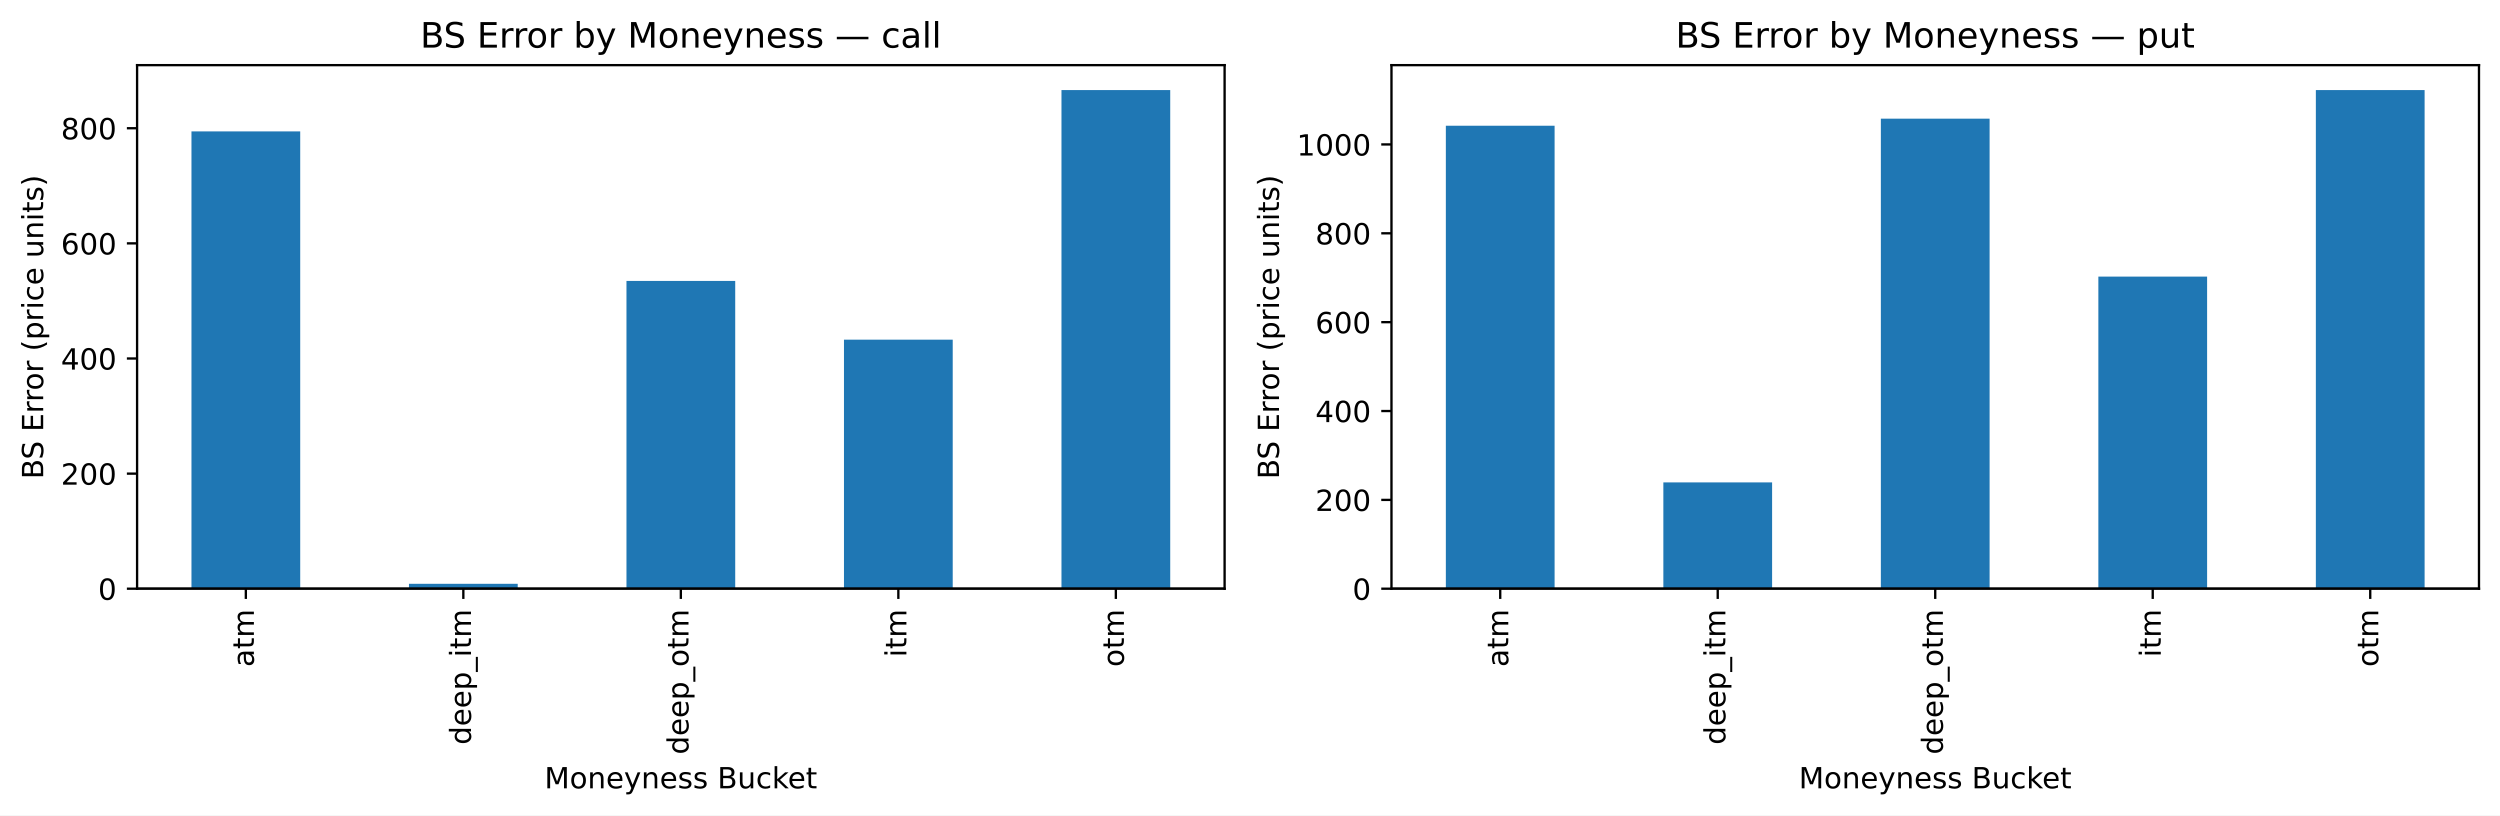
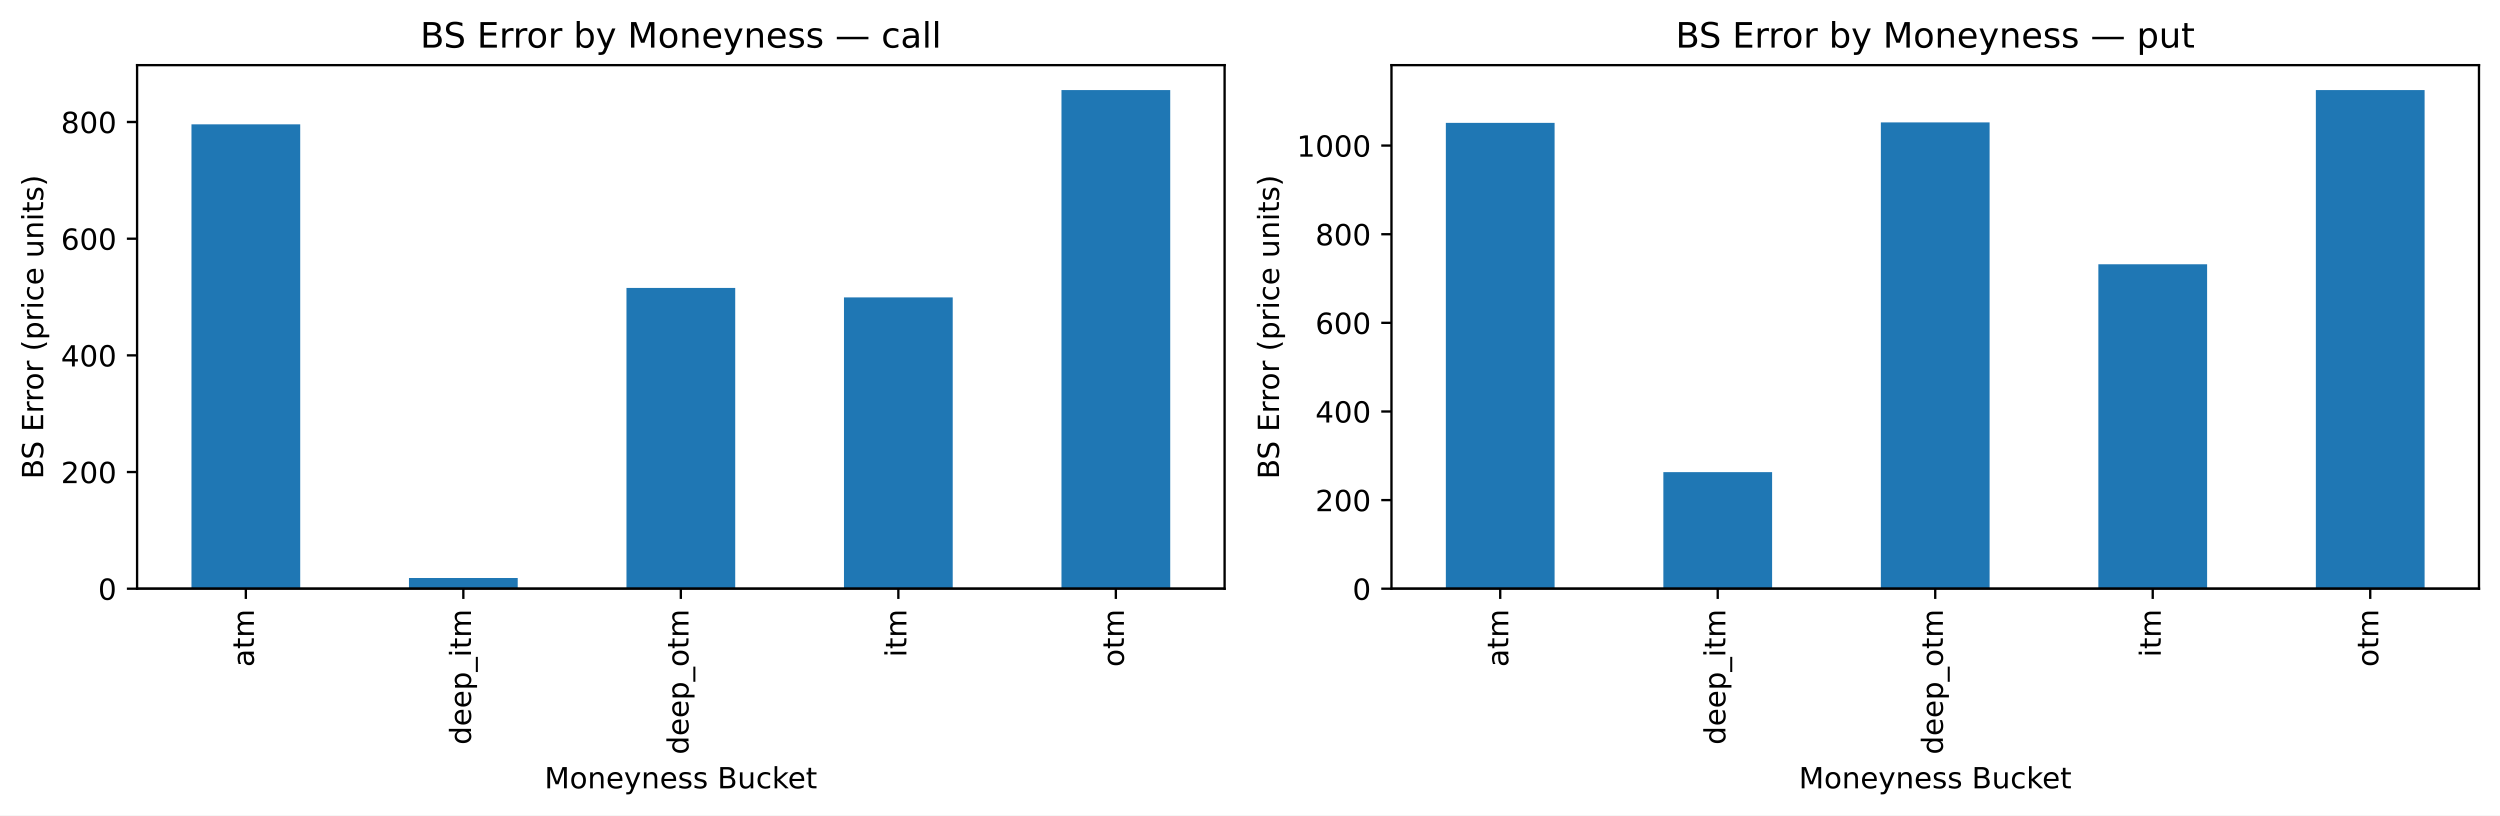
<svg xmlns="http://www.w3.org/2000/svg" xmlns:xlink="http://www.w3.org/1999/xlink" width="856.496pt" height="279.359pt" viewBox="0 0 856.496 279.359" version="1.1">
  <defs>
    <style type="text/css">*{stroke-linejoin: round; stroke-linecap: butt}</style>
  </defs>
  <g id="figure_1">
    <g id="patch_1">
      <path d="M 0 279.359  L 856.496 279.359  L 856.496 0  L 0 0  z " style="fill: #ffffff" />
    </g>
    <g id="axes_1">
      <g id="patch_2">
        <path d="M 46.966 201.698  L 419.546 201.698  L 419.546 22.318  L 46.966 22.318  z " style="fill: #ffffff" />
      </g>
      <g id="patch_3">
-         <path d="M 65.595 201.698  L 102.853 201.698  L 102.853 45.021  L 65.595 45.021  z " clip-path="url(#pfdc348c061)" style="fill: #1f77b4" />
+         <path d="M 65.595 201.698  L 102.853 201.698  L 102.853 42.595  L 65.595 42.595  z " clip-path="url(#p57c51e08da)" style="fill: #1f77b4" />
      </g>
      <g id="patch_4">
-         <path d="M 140.111 201.698  L 177.369 201.698  L 177.369 200.015  L 140.111 200.015  z " clip-path="url(#pfdc348c061)" style="fill: #1f77b4" />
+         <path d="M 140.111 201.698  L 177.369 201.698  L 177.369 198.012  L 140.111 198.012  z " clip-path="url(#p57c51e08da)" style="fill: #1f77b4" />
      </g>
      <g id="patch_5">
-         <path d="M 214.627 201.698  L 251.885 201.698  L 251.885 96.255  L 214.627 96.255  z " clip-path="url(#pfdc348c061)" style="fill: #1f77b4" />
+         <path d="M 214.627 201.698  L 251.885 201.698  L 251.885 98.636  L 214.627 98.636  z " clip-path="url(#p57c51e08da)" style="fill: #1f77b4" />
      </g>
      <g id="patch_6">
-         <path d="M 289.143 201.698  L 326.401 201.698  L 326.401 116.361  L 289.143 116.361  z " clip-path="url(#pfdc348c061)" style="fill: #1f77b4" />
+         <path d="M 289.143 201.698  L 326.401 201.698  L 326.401 101.882  L 289.143 101.882  z " clip-path="url(#p57c51e08da)" style="fill: #1f77b4" />
      </g>
      <g id="patch_7">
-         <path d="M 363.659 201.698  L 400.917 201.698  L 400.917 30.86  L 363.659 30.86  z " clip-path="url(#pfdc348c061)" style="fill: #1f77b4" />
+         <path d="M 363.659 201.698  L 400.917 201.698  L 400.917 30.86  L 363.659 30.86  z " clip-path="url(#p57c51e08da)" style="fill: #1f77b4" />
      </g>
      <g id="matplotlib.axis_1">
        <g id="xtick_1">
          <g id="line2d_1">
            <defs>
-               <path id="md32ecda0a5" d="M 0 0  L 0 3.5  " style="stroke: #000000; stroke-width: 0.8" />
+               <path id="mc6208212f7" d="M 0 0  L 0 3.5  " style="stroke: #000000; stroke-width: 0.8" />
            </defs>
            <g>
-               <use xlink:href="#md32ecda0a5" x="84.224" y="201.698" style="stroke: #000000; stroke-width: 0.8" />
+               <use xlink:href="#mc6208212f7" x="84.224" y="201.698" style="stroke: #000000; stroke-width: 0.8" />
            </g>
          </g>
          <g id="text_1">
            <g transform="translate(86.983 228.4872) rotate(-90) scale(0.1 -0.1)">
              <defs>
                <path id="DejaVuSans-61" d="M 2194 1759  Q 1497 1759 1228 1600  Q 959 1441 959 1056  Q 959 750 1161 570  Q 1363 391 1709 391  Q 2188 391 2477 730  Q 2766 1069 2766 1631  L 2766 1759  L 2194 1759  z M 3341 1997  L 3341 0  L 2766 0  L 2766 531  Q 2569 213 2275 61  Q 1981 -91 1556 -91  Q 1019 -91 701 211  Q 384 513 384 1019  Q 384 1609 779 1909  Q 1175 2209 1959 2209  L 2766 2209  L 2766 2266  Q 2766 2663 2505 2880  Q 2244 3097 1772 3097  Q 1472 3097 1187 3025  Q 903 2953 641 2809  L 641 3341  Q 956 3463 1253 3523  Q 1550 3584 1831 3584  Q 2591 3584 2966 3190  Q 3341 2797 3341 1997  z " transform="scale(0.015625)" />
                <path id="DejaVuSans-74" d="M 1172 4494  L 1172 3500  L 2356 3500  L 2356 3053  L 1172 3053  L 1172 1153  Q 1172 725 1289 603  Q 1406 481 1766 481  L 2356 481  L 2356 0  L 1766 0  Q 1100 0 847 248  Q 594 497 594 1153  L 594 3053  L 172 3053  L 172 3500  L 594 3500  L 594 4494  L 1172 4494  z " transform="scale(0.015625)" />
                <path id="DejaVuSans-6d" d="M 3328 2828  Q 3544 3216 3844 3400  Q 4144 3584 4550 3584  Q 5097 3584 5394 3201  Q 5691 2819 5691 2113  L 5691 0  L 5113 0  L 5113 2094  Q 5113 2597 4934 2840  Q 4756 3084 4391 3084  Q 3944 3084 3684 2787  Q 3425 2491 3425 1978  L 3425 0  L 2847 0  L 2847 2094  Q 2847 2600 2669 2842  Q 2491 3084 2119 3084  Q 1678 3084 1418 2786  Q 1159 2488 1159 1978  L 1159 0  L 581 0  L 581 3500  L 1159 3500  L 1159 2956  Q 1356 3278 1631 3431  Q 1906 3584 2284 3584  Q 2666 3584 2933 3390  Q 3200 3197 3328 2828  z " transform="scale(0.015625)" />
              </defs>
              <use xlink:href="#DejaVuSans-61" />
              <use xlink:href="#DejaVuSans-74" transform="translate(61.2793 0)" />
              <use xlink:href="#DejaVuSans-6d" transform="translate(100.4883 0)" />
            </g>
          </g>
        </g>
        <g id="xtick_2">
          <g id="line2d_2">
            <g>
-               <use xlink:href="#md32ecda0a5" x="158.74" y="201.698" style="stroke: #000000; stroke-width: 0.8" />
+               <use xlink:href="#mc6208212f7" x="158.74" y="201.698" style="stroke: #000000; stroke-width: 0.8" />
            </g>
          </g>
          <g id="text_2">
            <g transform="translate(161.3599 255.1403) rotate(-90) scale(0.1 -0.1)">
              <defs>
                <path id="DejaVuSans-64" d="M 2906 2969  L 2906 4863  L 3481 4863  L 3481 0  L 2906 0  L 2906 525  Q 2725 213 2448 61  Q 2172 -91 1784 -91  Q 1150 -91 751 415  Q 353 922 353 1747  Q 353 2572 751 3078  Q 1150 3584 1784 3584  Q 2172 3584 2448 3432  Q 2725 3281 2906 2969  z M 947 1747  Q 947 1113 1208 752  Q 1469 391 1925 391  Q 2381 391 2643 752  Q 2906 1113 2906 1747  Q 2906 2381 2643 2742  Q 2381 3103 1925 3103  Q 1469 3103 1208 2742  Q 947 2381 947 1747  z " transform="scale(0.015625)" />
                <path id="DejaVuSans-65" d="M 3597 1894  L 3597 1613  L 953 1613  Q 991 1019 1311 708  Q 1631 397 2203 397  Q 2534 397 2845 478  Q 3156 559 3463 722  L 3463 178  Q 3153 47 2828 -22  Q 2503 -91 2169 -91  Q 1331 -91 842 396  Q 353 884 353 1716  Q 353 2575 817 3079  Q 1281 3584 2069 3584  Q 2775 3584 3186 3129  Q 3597 2675 3597 1894  z M 3022 2063  Q 3016 2534 2758 2815  Q 2500 3097 2075 3097  Q 1594 3097 1305 2825  Q 1016 2553 972 2059  L 3022 2063  z " transform="scale(0.015625)" />
                <path id="DejaVuSans-70" d="M 1159 525  L 1159 -1331  L 581 -1331  L 581 3500  L 1159 3500  L 1159 2969  Q 1341 3281 1617 3432  Q 1894 3584 2278 3584  Q 2916 3584 3314 3078  Q 3713 2572 3713 1747  Q 3713 922 3314 415  Q 2916 -91 2278 -91  Q 1894 -91 1617 61  Q 1341 213 1159 525  z M 3116 1747  Q 3116 2381 2855 2742  Q 2594 3103 2138 3103  Q 1681 3103 1420 2742  Q 1159 2381 1159 1747  Q 1159 1113 1420 752  Q 1681 391 2138 391  Q 2594 391 2855 752  Q 3116 1113 3116 1747  z " transform="scale(0.015625)" />
                <path id="DejaVuSans-5f" d="M 3263 -1063  L 3263 -1509  L -63 -1509  L -63 -1063  L 3263 -1063  z " transform="scale(0.015625)" />
                <path id="DejaVuSans-69" d="M 603 3500  L 1178 3500  L 1178 0  L 603 0  L 603 3500  z M 603 4863  L 1178 4863  L 1178 4134  L 603 4134  L 603 4863  z " transform="scale(0.015625)" />
              </defs>
              <use xlink:href="#DejaVuSans-64" />
              <use xlink:href="#DejaVuSans-65" transform="translate(63.47656 0)" />
              <use xlink:href="#DejaVuSans-65" transform="translate(125 0)" />
              <use xlink:href="#DejaVuSans-70" transform="translate(186.5234 0)" />
              <use xlink:href="#DejaVuSans-5f" transform="translate(250 0)" />
              <use xlink:href="#DejaVuSans-69" transform="translate(300 0)" />
              <use xlink:href="#DejaVuSans-74" transform="translate(327.7832 0)" />
              <use xlink:href="#DejaVuSans-6d" transform="translate(366.9922 0)" />
            </g>
          </g>
        </g>
        <g id="xtick_3">
          <g id="line2d_3">
            <g>
-               <use xlink:href="#md32ecda0a5" x="233.256" y="201.698" style="stroke: #000000; stroke-width: 0.8" />
+               <use xlink:href="#mc6208212f7" x="233.256" y="201.698" style="stroke: #000000; stroke-width: 0.8" />
            </g>
          </g>
          <g id="text_3">
            <g transform="translate(235.8759 258.4809) rotate(-90) scale(0.1 -0.1)">
              <defs>
                <path id="DejaVuSans-6f" d="M 1959 3097  Q 1497 3097 1228 2736  Q 959 2375 959 1747  Q 959 1119 1226 758  Q 1494 397 1959 397  Q 2419 397 2687 759  Q 2956 1122 2956 1747  Q 2956 2369 2687 2733  Q 2419 3097 1959 3097  z M 1959 3584  Q 2709 3584 3137 3096  Q 3566 2609 3566 1747  Q 3566 888 3137 398  Q 2709 -91 1959 -91  Q 1206 -91 779 398  Q 353 888 353 1747  Q 353 2609 779 3096  Q 1206 3584 1959 3584  z " transform="scale(0.015625)" />
              </defs>
              <use xlink:href="#DejaVuSans-64" />
              <use xlink:href="#DejaVuSans-65" transform="translate(63.47656 0)" />
              <use xlink:href="#DejaVuSans-65" transform="translate(125 0)" />
              <use xlink:href="#DejaVuSans-70" transform="translate(186.5234 0)" />
              <use xlink:href="#DejaVuSans-5f" transform="translate(250 0)" />
              <use xlink:href="#DejaVuSans-6f" transform="translate(300 0)" />
              <use xlink:href="#DejaVuSans-74" transform="translate(361.1816 0)" />
              <use xlink:href="#DejaVuSans-6d" transform="translate(400.3906 0)" />
            </g>
          </g>
        </g>
        <g id="xtick_4">
          <g id="line2d_4">
            <g>
-               <use xlink:href="#md32ecda0a5" x="307.772" y="201.698" style="stroke: #000000; stroke-width: 0.8" />
+               <use xlink:href="#mc6208212f7" x="307.772" y="201.698" style="stroke: #000000; stroke-width: 0.8" />
            </g>
          </g>
          <g id="text_4">
            <g transform="translate(310.531 225.1372) rotate(-90) scale(0.1 -0.1)">
              <use xlink:href="#DejaVuSans-69" />
              <use xlink:href="#DejaVuSans-74" transform="translate(27.7832 0)" />
              <use xlink:href="#DejaVuSans-6d" transform="translate(66.99219 0)" />
            </g>
          </g>
        </g>
        <g id="xtick_5">
          <g id="line2d_5">
            <g>
-               <use xlink:href="#md32ecda0a5" x="382.288" y="201.698" style="stroke: #000000; stroke-width: 0.8" />
+               <use xlink:href="#mc6208212f7" x="382.288" y="201.698" style="stroke: #000000; stroke-width: 0.8" />
            </g>
          </g>
          <g id="text_5">
            <g transform="translate(385.047 228.4778) rotate(-90) scale(0.1 -0.1)">
              <use xlink:href="#DejaVuSans-6f" />
              <use xlink:href="#DejaVuSans-74" transform="translate(61.18164 0)" />
              <use xlink:href="#DejaVuSans-6d" transform="translate(100.3906 0)" />
            </g>
          </g>
        </g>
        <g id="text_6">
          <g transform="translate(186.5345 270.0794) scale(0.1 -0.1)">
            <defs>
              <path id="DejaVuSans-4d" d="M 628 4666  L 1569 4666  L 2759 1491  L 3956 4666  L 4897 4666  L 4897 0  L 4281 0  L 4281 4097  L 3078 897  L 2444 897  L 1241 4097  L 1241 0  L 628 0  L 628 4666  z " transform="scale(0.015625)" />
              <path id="DejaVuSans-6e" d="M 3513 2113  L 3513 0  L 2938 0  L 2938 2094  Q 2938 2591 2744 2837  Q 2550 3084 2163 3084  Q 1697 3084 1428 2787  Q 1159 2491 1159 1978  L 1159 0  L 581 0  L 581 3500  L 1159 3500  L 1159 2956  Q 1366 3272 1645 3428  Q 1925 3584 2291 3584  Q 2894 3584 3203 3211  Q 3513 2838 3513 2113  z " transform="scale(0.015625)" />
              <path id="DejaVuSans-79" d="M 2059 -325  Q 1816 -950 1584 -1140  Q 1353 -1331 966 -1331  L 506 -1331  L 506 -850  L 844 -850  Q 1081 -850 1212 -737  Q 1344 -625 1503 -206  L 1606 56  L 191 3500  L 800 3500  L 1894 763  L 2988 3500  L 3597 3500  L 2059 -325  z " transform="scale(0.015625)" />
              <path id="DejaVuSans-73" d="M 2834 3397  L 2834 2853  Q 2591 2978 2328 3040  Q 2066 3103 1784 3103  Q 1356 3103 1142 2972  Q 928 2841 928 2578  Q 928 2378 1081 2264  Q 1234 2150 1697 2047  L 1894 2003  Q 2506 1872 2764 1633  Q 3022 1394 3022 966  Q 3022 478 2636 193  Q 2250 -91 1575 -91  Q 1294 -91 989 -36  Q 684 19 347 128  L 347 722  Q 666 556 975 473  Q 1284 391 1588 391  Q 1994 391 2212 530  Q 2431 669 2431 922  Q 2431 1156 2273 1281  Q 2116 1406 1581 1522  L 1381 1569  Q 847 1681 609 1914  Q 372 2147 372 2553  Q 372 3047 722 3315  Q 1072 3584 1716 3584  Q 2034 3584 2315 3537  Q 2597 3491 2834 3397  z " transform="scale(0.015625)" />
              <path id="DejaVuSans-20" transform="scale(0.015625)" />
              <path id="DejaVuSans-42" d="M 1259 2228  L 1259 519  L 2272 519  Q 2781 519 3026 730  Q 3272 941 3272 1375  Q 3272 1813 3026 2020  Q 2781 2228 2272 2228  L 1259 2228  z M 1259 4147  L 1259 2741  L 2194 2741  Q 2656 2741 2882 2914  Q 3109 3088 3109 3444  Q 3109 3797 2882 3972  Q 2656 4147 2194 4147  L 1259 4147  z M 628 4666  L 2241 4666  Q 2963 4666 3353 4366  Q 3744 4066 3744 3513  Q 3744 3084 3544 2831  Q 3344 2578 2956 2516  Q 3422 2416 3680 2098  Q 3938 1781 3938 1306  Q 3938 681 3513 340  Q 3088 0 2303 0  L 628 0  L 628 4666  z " transform="scale(0.015625)" />
              <path id="DejaVuSans-75" d="M 544 1381  L 544 3500  L 1119 3500  L 1119 1403  Q 1119 906 1312 657  Q 1506 409 1894 409  Q 2359 409 2629 706  Q 2900 1003 2900 1516  L 2900 3500  L 3475 3500  L 3475 0  L 2900 0  L 2900 538  Q 2691 219 2414 64  Q 2138 -91 1772 -91  Q 1169 -91 856 284  Q 544 659 544 1381  z M 1991 3584  L 1991 3584  z " transform="scale(0.015625)" />
              <path id="DejaVuSans-63" d="M 3122 3366  L 3122 2828  Q 2878 2963 2633 3030  Q 2388 3097 2138 3097  Q 1578 3097 1268 2742  Q 959 2388 959 1747  Q 959 1106 1268 751  Q 1578 397 2138 397  Q 2388 397 2633 464  Q 2878 531 3122 666  L 3122 134  Q 2881 22 2623 -34  Q 2366 -91 2075 -91  Q 1284 -91 818 406  Q 353 903 353 1747  Q 353 2603 823 3093  Q 1294 3584 2113 3584  Q 2378 3584 2631 3529  Q 2884 3475 3122 3366  z " transform="scale(0.015625)" />
              <path id="DejaVuSans-6b" d="M 581 4863  L 1159 4863  L 1159 1991  L 2875 3500  L 3609 3500  L 1753 1863  L 3688 0  L 2938 0  L 1159 1709  L 1159 0  L 581 0  L 581 4863  z " transform="scale(0.015625)" />
            </defs>
            <use xlink:href="#DejaVuSans-4d" />
            <use xlink:href="#DejaVuSans-6f" transform="translate(86.2793 0)" />
            <use xlink:href="#DejaVuSans-6e" transform="translate(147.4609 0)" />
            <use xlink:href="#DejaVuSans-65" transform="translate(210.8398 0)" />
            <use xlink:href="#DejaVuSans-79" transform="translate(272.3633 0)" />
            <use xlink:href="#DejaVuSans-6e" transform="translate(331.543 0)" />
            <use xlink:href="#DejaVuSans-65" transform="translate(394.9219 0)" />
            <use xlink:href="#DejaVuSans-73" transform="translate(456.4453 0)" />
            <use xlink:href="#DejaVuSans-73" transform="translate(508.5449 0)" />
            <use xlink:href="#DejaVuSans-20" transform="translate(560.6445 0)" />
            <use xlink:href="#DejaVuSans-42" transform="translate(592.4316 0)" />
            <use xlink:href="#DejaVuSans-75" transform="translate(661.0352 0)" />
            <use xlink:href="#DejaVuSans-63" transform="translate(724.4141 0)" />
            <use xlink:href="#DejaVuSans-6b" transform="translate(779.3945 0)" />
            <use xlink:href="#DejaVuSans-65" transform="translate(833.6797 0)" />
            <use xlink:href="#DejaVuSans-74" transform="translate(895.2031 0)" />
          </g>
        </g>
      </g>
      <g id="matplotlib.axis_2">
        <g id="ytick_1">
          <g id="line2d_6">
            <defs>
-               <path id="m48cb5833a8" d="M 0 0  L -3.5 0  " style="stroke: #000000; stroke-width: 0.8" />
+               <path id="m424b29eac0" d="M 0 0  L -3.5 0  " style="stroke: #000000; stroke-width: 0.8" />
            </defs>
            <g>
-               <use xlink:href="#m48cb5833a8" x="46.966" y="201.698" style="stroke: #000000; stroke-width: 0.8" />
+               <use xlink:href="#m424b29eac0" x="46.966" y="201.698" style="stroke: #000000; stroke-width: 0.8" />
            </g>
          </g>
          <g id="text_7">
            <g transform="translate(33.60312 205.4973) scale(0.1 -0.1)">
              <defs>
                <path id="DejaVuSans-30" d="M 2034 4250  Q 1547 4250 1301 3770  Q 1056 3291 1056 2328  Q 1056 1369 1301 889  Q 1547 409 2034 409  Q 2525 409 2770 889  Q 3016 1369 3016 2328  Q 3016 3291 2770 3770  Q 2525 4250 2034 4250  z M 2034 4750  Q 2819 4750 3233 4129  Q 3647 3509 3647 2328  Q 3647 1150 3233 529  Q 2819 -91 2034 -91  Q 1250 -91 836 529  Q 422 1150 422 2328  Q 422 3509 836 4129  Q 1250 4750 2034 4750  z " transform="scale(0.015625)" />
              </defs>
              <use xlink:href="#DejaVuSans-30" />
            </g>
          </g>
        </g>
        <g id="ytick_2">
          <g id="line2d_7">
            <g>
-               <use xlink:href="#m48cb5833a8" x="46.966" y="162.257" style="stroke: #000000; stroke-width: 0.8" />
+               <use xlink:href="#m424b29eac0" x="46.966" y="161.723" style="stroke: #000000; stroke-width: 0.8" />
            </g>
          </g>
          <g id="text_8">
-             <g transform="translate(20.87813 166.0561) scale(0.1 -0.1)">
+             <g transform="translate(20.87813 165.5221) scale(0.1 -0.1)">
              <defs>
                <path id="DejaVuSans-32" d="M 1228 531  L 3431 531  L 3431 0  L 469 0  L 469 531  Q 828 903 1448 1529  Q 2069 2156 2228 2338  Q 2531 2678 2651 2914  Q 2772 3150 2772 3378  Q 2772 3750 2511 3984  Q 2250 4219 1831 4219  Q 1534 4219 1204 4116  Q 875 4013 500 3803  L 500 4441  Q 881 4594 1212 4672  Q 1544 4750 1819 4750  Q 2544 4750 2975 4387  Q 3406 4025 3406 3419  Q 3406 3131 3298 2873  Q 3191 2616 2906 2266  Q 2828 2175 2409 1742  Q 1991 1309 1228 531  z " transform="scale(0.015625)" />
              </defs>
              <use xlink:href="#DejaVuSans-32" />
              <use xlink:href="#DejaVuSans-30" transform="translate(63.62305 0)" />
              <use xlink:href="#DejaVuSans-30" transform="translate(127.2461 0)" />
            </g>
          </g>
        </g>
        <g id="ytick_3">
          <g id="line2d_8">
            <g>
-               <use xlink:href="#m48cb5833a8" x="46.966" y="122.816" style="stroke: #000000; stroke-width: 0.8" />
+               <use xlink:href="#m424b29eac0" x="46.966" y="121.748" style="stroke: #000000; stroke-width: 0.8" />
            </g>
          </g>
          <g id="text_9">
-             <g transform="translate(20.87813 126.6148) scale(0.1 -0.1)">
+             <g transform="translate(20.87813 125.5468) scale(0.1 -0.1)">
              <defs>
                <path id="DejaVuSans-34" d="M 2419 4116  L 825 1625  L 2419 1625  L 2419 4116  z M 2253 4666  L 3047 4666  L 3047 1625  L 3713 1625  L 3713 1100  L 3047 1100  L 3047 0  L 2419 0  L 2419 1100  L 313 1100  L 313 1709  L 2253 4666  z " transform="scale(0.015625)" />
              </defs>
              <use xlink:href="#DejaVuSans-34" />
              <use xlink:href="#DejaVuSans-30" transform="translate(63.62305 0)" />
              <use xlink:href="#DejaVuSans-30" transform="translate(127.2461 0)" />
            </g>
          </g>
        </g>
        <g id="ytick_4">
          <g id="line2d_9">
            <g>
-               <use xlink:href="#m48cb5833a8" x="46.966" y="83.374" style="stroke: #000000; stroke-width: 0.8" />
+               <use xlink:href="#m424b29eac0" x="46.966" y="81.772" style="stroke: #000000; stroke-width: 0.8" />
            </g>
          </g>
          <g id="text_10">
-             <g transform="translate(20.87813 87.1735) scale(0.1 -0.1)">
+             <g transform="translate(20.87813 85.57151) scale(0.1 -0.1)">
              <defs>
                <path id="DejaVuSans-36" d="M 2113 2584  Q 1688 2584 1439 2293  Q 1191 2003 1191 1497  Q 1191 994 1439 701  Q 1688 409 2113 409  Q 2538 409 2786 701  Q 3034 994 3034 1497  Q 3034 2003 2786 2293  Q 2538 2584 2113 2584  z M 3366 4563  L 3366 3988  Q 3128 4100 2886 4159  Q 2644 4219 2406 4219  Q 1781 4219 1451 3797  Q 1122 3375 1075 2522  Q 1259 2794 1537 2939  Q 1816 3084 2150 3084  Q 2853 3084 3261 2657  Q 3669 2231 3669 1497  Q 3669 778 3244 343  Q 2819 -91 2113 -91  Q 1303 -91 875 529  Q 447 1150 447 2328  Q 447 3434 972 4092  Q 1497 4750 2381 4750  Q 2619 4750 2861 4703  Q 3103 4656 3366 4563  z " transform="scale(0.015625)" />
              </defs>
              <use xlink:href="#DejaVuSans-36" />
              <use xlink:href="#DejaVuSans-30" transform="translate(63.62305 0)" />
              <use xlink:href="#DejaVuSans-30" transform="translate(127.2461 0)" />
            </g>
          </g>
        </g>
        <g id="ytick_5">
          <g id="line2d_10">
            <g>
-               <use xlink:href="#m48cb5833a8" x="46.966" y="43.933" style="stroke: #000000; stroke-width: 0.8" />
+               <use xlink:href="#m424b29eac0" x="46.966" y="41.797" style="stroke: #000000; stroke-width: 0.8" />
            </g>
          </g>
          <g id="text_11">
-             <g transform="translate(20.87813 47.73222) scale(0.1 -0.1)">
+             <g transform="translate(20.87813 45.59624) scale(0.1 -0.1)">
              <defs>
                <path id="DejaVuSans-38" d="M 2034 2216  Q 1584 2216 1326 1975  Q 1069 1734 1069 1313  Q 1069 891 1326 650  Q 1584 409 2034 409  Q 2484 409 2743 651  Q 3003 894 3003 1313  Q 3003 1734 2745 1975  Q 2488 2216 2034 2216  z M 1403 2484  Q 997 2584 770 2862  Q 544 3141 544 3541  Q 544 4100 942 4425  Q 1341 4750 2034 4750  Q 2731 4750 3128 4425  Q 3525 4100 3525 3541  Q 3525 3141 3298 2862  Q 3072 2584 2669 2484  Q 3125 2378 3379 2068  Q 3634 1759 3634 1313  Q 3634 634 3220 271  Q 2806 -91 2034 -91  Q 1263 -91 848 271  Q 434 634 434 1313  Q 434 1759 690 2068  Q 947 2378 1403 2484  z M 1172 3481  Q 1172 3119 1398 2916  Q 1625 2713 2034 2713  Q 2441 2713 2670 2916  Q 2900 3119 2900 3481  Q 2900 3844 2670 4047  Q 2441 4250 2034 4250  Q 1625 4250 1398 4047  Q 1172 3844 1172 3481  z " transform="scale(0.015625)" />
              </defs>
              <use xlink:href="#DejaVuSans-38" />
              <use xlink:href="#DejaVuSans-30" transform="translate(63.62305 0)" />
              <use xlink:href="#DejaVuSans-30" transform="translate(127.2461 0)" />
            </g>
          </g>
        </g>
        <g id="text_12">
          <g transform="translate(14.79844 164.1152) rotate(-90) scale(0.1 -0.1)">
            <defs>
              <path id="DejaVuSans-53" d="M 3425 4513  L 3425 3897  Q 3066 4069 2747 4153  Q 2428 4238 2131 4238  Q 1616 4238 1336 4038  Q 1056 3838 1056 3469  Q 1056 3159 1242 3001  Q 1428 2844 1947 2747  L 2328 2669  Q 3034 2534 3370 2195  Q 3706 1856 3706 1288  Q 3706 609 3251 259  Q 2797 -91 1919 -91  Q 1588 -91 1214 -16  Q 841 59 441 206  L 441 856  Q 825 641 1194 531  Q 1563 422 1919 422  Q 2459 422 2753 634  Q 3047 847 3047 1241  Q 3047 1584 2836 1778  Q 2625 1972 2144 2069  L 1759 2144  Q 1053 2284 737 2584  Q 422 2884 422 3419  Q 422 4038 858 4394  Q 1294 4750 2059 4750  Q 2388 4750 2728 4690  Q 3069 4631 3425 4513  z " transform="scale(0.015625)" />
              <path id="DejaVuSans-45" d="M 628 4666  L 3578 4666  L 3578 4134  L 1259 4134  L 1259 2753  L 3481 2753  L 3481 2222  L 1259 2222  L 1259 531  L 3634 531  L 3634 0  L 628 0  L 628 4666  z " transform="scale(0.015625)" />
              <path id="DejaVuSans-72" d="M 2631 2963  Q 2534 3019 2420 3045  Q 2306 3072 2169 3072  Q 1681 3072 1420 2755  Q 1159 2438 1159 1844  L 1159 0  L 581 0  L 581 3500  L 1159 3500  L 1159 2956  Q 1341 3275 1631 3429  Q 1922 3584 2338 3584  Q 2397 3584 2469 3576  Q 2541 3569 2628 3553  L 2631 2963  z " transform="scale(0.015625)" />
              <path id="DejaVuSans-28" d="M 1984 4856  Q 1566 4138 1362 3434  Q 1159 2731 1159 2009  Q 1159 1288 1364 580  Q 1569 -128 1984 -844  L 1484 -844  Q 1016 -109 783 600  Q 550 1309 550 2009  Q 550 2706 781 3412  Q 1013 4119 1484 4856  L 1984 4856  z " transform="scale(0.015625)" />
              <path id="DejaVuSans-29" d="M 513 4856  L 1013 4856  Q 1481 4119 1714 3412  Q 1947 2706 1947 2009  Q 1947 1309 1714 600  Q 1481 -109 1013 -844  L 513 -844  Q 928 -128 1133 580  Q 1338 1288 1338 2009  Q 1338 2731 1133 3434  Q 928 4138 513 4856  z " transform="scale(0.015625)" />
            </defs>
            <use xlink:href="#DejaVuSans-42" />
            <use xlink:href="#DejaVuSans-53" transform="translate(66.85352 0)" />
            <use xlink:href="#DejaVuSans-20" transform="translate(130.3301 0)" />
            <use xlink:href="#DejaVuSans-45" transform="translate(162.1172 0)" />
            <use xlink:href="#DejaVuSans-72" transform="translate(225.3008 0)" />
            <use xlink:href="#DejaVuSans-72" transform="translate(264.6641 0)" />
            <use xlink:href="#DejaVuSans-6f" transform="translate(303.5273 0)" />
            <use xlink:href="#DejaVuSans-72" transform="translate(364.709 0)" />
            <use xlink:href="#DejaVuSans-20" transform="translate(405.8223 0)" />
            <use xlink:href="#DejaVuSans-28" transform="translate(437.6094 0)" />
            <use xlink:href="#DejaVuSans-70" transform="translate(476.623 0)" />
            <use xlink:href="#DejaVuSans-72" transform="translate(540.0996 0)" />
            <use xlink:href="#DejaVuSans-69" transform="translate(581.2129 0)" />
            <use xlink:href="#DejaVuSans-63" transform="translate(608.9961 0)" />
            <use xlink:href="#DejaVuSans-65" transform="translate(663.9766 0)" />
            <use xlink:href="#DejaVuSans-20" transform="translate(725.5 0)" />
            <use xlink:href="#DejaVuSans-75" transform="translate(757.2871 0)" />
            <use xlink:href="#DejaVuSans-6e" transform="translate(820.666 0)" />
            <use xlink:href="#DejaVuSans-69" transform="translate(884.0449 0)" />
            <use xlink:href="#DejaVuSans-74" transform="translate(911.8281 0)" />
            <use xlink:href="#DejaVuSans-73" transform="translate(951.0371 0)" />
            <use xlink:href="#DejaVuSans-29" transform="translate(1003.137 0)" />
          </g>
        </g>
      </g>
      <g id="line2d_11">
-         <path d="M 46.966 201.698  L 419.546 201.698  " clip-path="url(#pfdc348c061)" style="fill: none; stroke: #000000; stroke-width: 0.8; stroke-linecap: square" />
+         <path d="M 46.966 201.698  L 419.546 201.698  " clip-path="url(#p57c51e08da)" style="fill: none; stroke: #000000; stroke-width: 0.8; stroke-linecap: square" />
      </g>
      <g id="patch_8">
        <path d="M 46.966 201.698  L 46.966 22.318  " style="fill: none; stroke: #000000; stroke-width: 0.8; stroke-linejoin: miter; stroke-linecap: square" />
      </g>
      <g id="patch_9">
        <path d="M 419.546 201.698  L 419.546 22.318  " style="fill: none; stroke: #000000; stroke-width: 0.8; stroke-linejoin: miter; stroke-linecap: square" />
      </g>
      <g id="patch_10">
        <path d="M 46.966 201.698  L 419.546 201.698  " style="fill: none; stroke: #000000; stroke-width: 0.8; stroke-linejoin: miter; stroke-linecap: square" />
      </g>
      <g id="patch_11">
        <path d="M 46.966 22.318  L 419.546 22.318  " style="fill: none; stroke: #000000; stroke-width: 0.8; stroke-linejoin: miter; stroke-linecap: square" />
      </g>
      <g id="text_13">
        <g transform="translate(143.9691 16.31812) scale(0.12 -0.12)">
          <defs>
            <path id="DejaVuSans-62" d="M 3116 1747  Q 3116 2381 2855 2742  Q 2594 3103 2138 3103  Q 1681 3103 1420 2742  Q 1159 2381 1159 1747  Q 1159 1113 1420 752  Q 1681 391 2138 391  Q 2594 391 2855 752  Q 3116 1113 3116 1747  z M 1159 2969  Q 1341 3281 1617 3432  Q 1894 3584 2278 3584  Q 2916 3584 3314 3078  Q 3713 2572 3713 1747  Q 3713 922 3314 415  Q 2916 -91 2278 -91  Q 1894 -91 1617 61  Q 1341 213 1159 525  L 1159 0  L 581 0  L 581 4863  L 1159 4863  L 1159 2969  z " transform="scale(0.015625)" />
            <path id="DejaVuSans-2014" d="M 313 1978  L 6088 1978  L 6088 1528  L 313 1528  L 313 1978  z " transform="scale(0.015625)" />
            <path id="DejaVuSans-6c" d="M 603 4863  L 1178 4863  L 1178 0  L 603 0  L 603 4863  z " transform="scale(0.015625)" />
          </defs>
          <use xlink:href="#DejaVuSans-42" />
          <use xlink:href="#DejaVuSans-53" transform="translate(66.85352 0)" />
          <use xlink:href="#DejaVuSans-20" transform="translate(130.3301 0)" />
          <use xlink:href="#DejaVuSans-45" transform="translate(162.1172 0)" />
          <use xlink:href="#DejaVuSans-72" transform="translate(225.3008 0)" />
          <use xlink:href="#DejaVuSans-72" transform="translate(264.6641 0)" />
          <use xlink:href="#DejaVuSans-6f" transform="translate(303.5273 0)" />
          <use xlink:href="#DejaVuSans-72" transform="translate(364.709 0)" />
          <use xlink:href="#DejaVuSans-20" transform="translate(405.8223 0)" />
          <use xlink:href="#DejaVuSans-62" transform="translate(437.6094 0)" />
          <use xlink:href="#DejaVuSans-79" transform="translate(501.0859 0)" />
          <use xlink:href="#DejaVuSans-20" transform="translate(560.2656 0)" />
          <use xlink:href="#DejaVuSans-4d" transform="translate(592.0527 0)" />
          <use xlink:href="#DejaVuSans-6f" transform="translate(678.332 0)" />
          <use xlink:href="#DejaVuSans-6e" transform="translate(739.5137 0)" />
          <use xlink:href="#DejaVuSans-65" transform="translate(802.8926 0)" />
          <use xlink:href="#DejaVuSans-79" transform="translate(864.416 0)" />
          <use xlink:href="#DejaVuSans-6e" transform="translate(923.5957 0)" />
          <use xlink:href="#DejaVuSans-65" transform="translate(986.9746 0)" />
          <use xlink:href="#DejaVuSans-73" transform="translate(1048.498 0)" />
          <use xlink:href="#DejaVuSans-73" transform="translate(1100.598 0)" />
          <use xlink:href="#DejaVuSans-20" transform="translate(1152.697 0)" />
          <use xlink:href="#DejaVuSans-2014" transform="translate(1184.484 0)" />
          <use xlink:href="#DejaVuSans-20" transform="translate(1284.484 0)" />
          <use xlink:href="#DejaVuSans-63" transform="translate(1316.271 0)" />
          <use xlink:href="#DejaVuSans-61" transform="translate(1371.252 0)" />
          <use xlink:href="#DejaVuSans-6c" transform="translate(1432.531 0)" />
          <use xlink:href="#DejaVuSans-6c" transform="translate(1460.314 0)" />
        </g>
      </g>
    </g>
    <g id="axes_2">
      <g id="patch_12">
        <path d="M 476.716 201.698  L 849.296 201.698  L 849.296 22.318  L 476.716 22.318  z " style="fill: #ffffff" />
      </g>
      <g id="patch_13">
-         <path d="M 495.345 201.698  L 532.603 201.698  L 532.603 43.075  L 495.345 43.075  z " clip-path="url(#p743385e0ce)" style="fill: #1f77b4" />
+         <path d="M 495.345 201.698  L 532.603 201.698  L 532.603 42.086  L 495.345 42.086  z " clip-path="url(#p82a85ad1df)" style="fill: #1f77b4" />
      </g>
      <g id="patch_14">
-         <path d="M 569.861 201.698  L 607.119 201.698  L 607.119 165.28  L 569.861 165.28  z " clip-path="url(#p743385e0ce)" style="fill: #1f77b4" />
+         <path d="M 569.861 201.698  L 607.119 201.698  L 607.119 161.747  L 569.861 161.747  z " clip-path="url(#p82a85ad1df)" style="fill: #1f77b4" />
      </g>
      <g id="patch_15">
-         <path d="M 644.377 201.698  L 681.635 201.698  L 681.635 40.664  L 644.377 40.664  z " clip-path="url(#p743385e0ce)" style="fill: #1f77b4" />
+         <path d="M 644.377 201.698  L 681.635 201.698  L 681.635 41.927  L 644.377 41.927  z " clip-path="url(#p82a85ad1df)" style="fill: #1f77b4" />
      </g>
      <g id="patch_16">
-         <path d="M 718.893 201.698  L 756.151 201.698  L 756.151 94.768  L 718.893 94.768  z " clip-path="url(#p743385e0ce)" style="fill: #1f77b4" />
+         <path d="M 718.893 201.698  L 756.151 201.698  L 756.151 90.54  L 718.893 90.54  z " clip-path="url(#p82a85ad1df)" style="fill: #1f77b4" />
      </g>
      <g id="patch_17">
-         <path d="M 793.409 201.698  L 830.667 201.698  L 830.667 30.86  L 793.409 30.86  z " clip-path="url(#p743385e0ce)" style="fill: #1f77b4" />
+         <path d="M 793.409 201.698  L 830.667 201.698  L 830.667 30.86  L 793.409 30.86  z " clip-path="url(#p82a85ad1df)" style="fill: #1f77b4" />
      </g>
      <g id="matplotlib.axis_3">
        <g id="xtick_6">
          <g id="line2d_12">
            <g>
-               <use xlink:href="#md32ecda0a5" x="513.974" y="201.698" style="stroke: #000000; stroke-width: 0.8" />
+               <use xlink:href="#mc6208212f7" x="513.974" y="201.698" style="stroke: #000000; stroke-width: 0.8" />
            </g>
          </g>
          <g id="text_14">
            <g transform="translate(516.733 228.4872) rotate(-90) scale(0.1 -0.1)">
              <use xlink:href="#DejaVuSans-61" />
              <use xlink:href="#DejaVuSans-74" transform="translate(61.2793 0)" />
              <use xlink:href="#DejaVuSans-6d" transform="translate(100.4883 0)" />
            </g>
          </g>
        </g>
        <g id="xtick_7">
          <g id="line2d_13">
            <g>
-               <use xlink:href="#md32ecda0a5" x="588.49" y="201.698" style="stroke: #000000; stroke-width: 0.8" />
+               <use xlink:href="#mc6208212f7" x="588.49" y="201.698" style="stroke: #000000; stroke-width: 0.8" />
            </g>
          </g>
          <g id="text_15">
            <g transform="translate(591.1099 255.1403) rotate(-90) scale(0.1 -0.1)">
              <use xlink:href="#DejaVuSans-64" />
              <use xlink:href="#DejaVuSans-65" transform="translate(63.47656 0)" />
              <use xlink:href="#DejaVuSans-65" transform="translate(125 0)" />
              <use xlink:href="#DejaVuSans-70" transform="translate(186.5234 0)" />
              <use xlink:href="#DejaVuSans-5f" transform="translate(250 0)" />
              <use xlink:href="#DejaVuSans-69" transform="translate(300 0)" />
              <use xlink:href="#DejaVuSans-74" transform="translate(327.7832 0)" />
              <use xlink:href="#DejaVuSans-6d" transform="translate(366.9922 0)" />
            </g>
          </g>
        </g>
        <g id="xtick_8">
          <g id="line2d_14">
            <g>
-               <use xlink:href="#md32ecda0a5" x="663.006" y="201.698" style="stroke: #000000; stroke-width: 0.8" />
+               <use xlink:href="#mc6208212f7" x="663.006" y="201.698" style="stroke: #000000; stroke-width: 0.8" />
            </g>
          </g>
          <g id="text_16">
            <g transform="translate(665.6259 258.4809) rotate(-90) scale(0.1 -0.1)">
              <use xlink:href="#DejaVuSans-64" />
              <use xlink:href="#DejaVuSans-65" transform="translate(63.47656 0)" />
              <use xlink:href="#DejaVuSans-65" transform="translate(125 0)" />
              <use xlink:href="#DejaVuSans-70" transform="translate(186.5234 0)" />
              <use xlink:href="#DejaVuSans-5f" transform="translate(250 0)" />
              <use xlink:href="#DejaVuSans-6f" transform="translate(300 0)" />
              <use xlink:href="#DejaVuSans-74" transform="translate(361.1816 0)" />
              <use xlink:href="#DejaVuSans-6d" transform="translate(400.3906 0)" />
            </g>
          </g>
        </g>
        <g id="xtick_9">
          <g id="line2d_15">
            <g>
-               <use xlink:href="#md32ecda0a5" x="737.522" y="201.698" style="stroke: #000000; stroke-width: 0.8" />
+               <use xlink:href="#mc6208212f7" x="737.522" y="201.698" style="stroke: #000000; stroke-width: 0.8" />
            </g>
          </g>
          <g id="text_17">
            <g transform="translate(740.281 225.1372) rotate(-90) scale(0.1 -0.1)">
              <use xlink:href="#DejaVuSans-69" />
              <use xlink:href="#DejaVuSans-74" transform="translate(27.7832 0)" />
              <use xlink:href="#DejaVuSans-6d" transform="translate(66.99219 0)" />
            </g>
          </g>
        </g>
        <g id="xtick_10">
          <g id="line2d_16">
            <g>
-               <use xlink:href="#md32ecda0a5" x="812.038" y="201.698" style="stroke: #000000; stroke-width: 0.8" />
+               <use xlink:href="#mc6208212f7" x="812.038" y="201.698" style="stroke: #000000; stroke-width: 0.8" />
            </g>
          </g>
          <g id="text_18">
            <g transform="translate(814.797 228.4778) rotate(-90) scale(0.1 -0.1)">
              <use xlink:href="#DejaVuSans-6f" />
              <use xlink:href="#DejaVuSans-74" transform="translate(61.18164 0)" />
              <use xlink:href="#DejaVuSans-6d" transform="translate(100.3906 0)" />
            </g>
          </g>
        </g>
        <g id="text_19">
          <g transform="translate(616.2845 270.0794) scale(0.1 -0.1)">
            <use xlink:href="#DejaVuSans-4d" />
            <use xlink:href="#DejaVuSans-6f" transform="translate(86.2793 0)" />
            <use xlink:href="#DejaVuSans-6e" transform="translate(147.4609 0)" />
            <use xlink:href="#DejaVuSans-65" transform="translate(210.8398 0)" />
            <use xlink:href="#DejaVuSans-79" transform="translate(272.3633 0)" />
            <use xlink:href="#DejaVuSans-6e" transform="translate(331.543 0)" />
            <use xlink:href="#DejaVuSans-65" transform="translate(394.9219 0)" />
            <use xlink:href="#DejaVuSans-73" transform="translate(456.4453 0)" />
            <use xlink:href="#DejaVuSans-73" transform="translate(508.5449 0)" />
            <use xlink:href="#DejaVuSans-20" transform="translate(560.6445 0)" />
            <use xlink:href="#DejaVuSans-42" transform="translate(592.4316 0)" />
            <use xlink:href="#DejaVuSans-75" transform="translate(661.0352 0)" />
            <use xlink:href="#DejaVuSans-63" transform="translate(724.4141 0)" />
            <use xlink:href="#DejaVuSans-6b" transform="translate(779.3945 0)" />
            <use xlink:href="#DejaVuSans-65" transform="translate(833.6797 0)" />
            <use xlink:href="#DejaVuSans-74" transform="translate(895.2031 0)" />
          </g>
        </g>
      </g>
      <g id="matplotlib.axis_4">
        <g id="ytick_6">
          <g id="line2d_17">
            <g>
-               <use xlink:href="#m48cb5833a8" x="476.716" y="201.698" style="stroke: #000000; stroke-width: 0.8" />
+               <use xlink:href="#m424b29eac0" x="476.716" y="201.698" style="stroke: #000000; stroke-width: 0.8" />
            </g>
          </g>
          <g id="text_20">
            <g transform="translate(463.3531 205.4973) scale(0.1 -0.1)">
              <use xlink:href="#DejaVuSans-30" />
            </g>
          </g>
        </g>
        <g id="ytick_7">
          <g id="line2d_18">
            <g>
-               <use xlink:href="#m48cb5833a8" x="476.716" y="171.256" style="stroke: #000000; stroke-width: 0.8" />
+               <use xlink:href="#m424b29eac0" x="476.716" y="171.334" style="stroke: #000000; stroke-width: 0.8" />
            </g>
          </g>
          <g id="text_21">
-             <g transform="translate(450.6281 175.0553) scale(0.1 -0.1)">
+             <g transform="translate(450.6281 175.1327) scale(0.1 -0.1)">
              <use xlink:href="#DejaVuSans-32" />
              <use xlink:href="#DejaVuSans-30" transform="translate(63.62305 0)" />
              <use xlink:href="#DejaVuSans-30" transform="translate(127.2461 0)" />
            </g>
          </g>
        </g>
        <g id="ytick_8">
          <g id="line2d_19">
            <g>
-               <use xlink:href="#m48cb5833a8" x="476.716" y="140.814" style="stroke: #000000; stroke-width: 0.8" />
+               <use xlink:href="#m424b29eac0" x="476.716" y="140.969" style="stroke: #000000; stroke-width: 0.8" />
            </g>
          </g>
          <g id="text_22">
-             <g transform="translate(450.6281 144.6132) scale(0.1 -0.1)">
+             <g transform="translate(450.6281 144.7681) scale(0.1 -0.1)">
              <use xlink:href="#DejaVuSans-34" />
              <use xlink:href="#DejaVuSans-30" transform="translate(63.62305 0)" />
              <use xlink:href="#DejaVuSans-30" transform="translate(127.2461 0)" />
            </g>
          </g>
        </g>
        <g id="ytick_9">
          <g id="line2d_20">
            <g>
-               <use xlink:href="#m48cb5833a8" x="476.716" y="110.372" style="stroke: #000000; stroke-width: 0.8" />
+               <use xlink:href="#m424b29eac0" x="476.716" y="110.604" style="stroke: #000000; stroke-width: 0.8" />
            </g>
          </g>
          <g id="text_23">
-             <g transform="translate(450.6281 114.1712) scale(0.1 -0.1)">
+             <g transform="translate(450.6281 114.4035) scale(0.1 -0.1)">
              <use xlink:href="#DejaVuSans-36" />
              <use xlink:href="#DejaVuSans-30" transform="translate(63.62305 0)" />
              <use xlink:href="#DejaVuSans-30" transform="translate(127.2461 0)" />
            </g>
          </g>
        </g>
        <g id="ytick_10">
          <g id="line2d_21">
            <g>
-               <use xlink:href="#m48cb5833a8" x="476.716" y="79.93" style="stroke: #000000; stroke-width: 0.8" />
+               <use xlink:href="#m424b29eac0" x="476.716" y="80.24" style="stroke: #000000; stroke-width: 0.8" />
            </g>
          </g>
          <g id="text_24">
-             <g transform="translate(450.6281 83.72913) scale(0.1 -0.1)">
+             <g transform="translate(450.6281 84.03886) scale(0.1 -0.1)">
              <use xlink:href="#DejaVuSans-38" />
              <use xlink:href="#DejaVuSans-30" transform="translate(63.62305 0)" />
              <use xlink:href="#DejaVuSans-30" transform="translate(127.2461 0)" />
            </g>
          </g>
        </g>
        <g id="ytick_11">
          <g id="line2d_22">
            <g>
-               <use xlink:href="#m48cb5833a8" x="476.716" y="49.488" style="stroke: #000000; stroke-width: 0.8" />
+               <use xlink:href="#m424b29eac0" x="476.716" y="49.875" style="stroke: #000000; stroke-width: 0.8" />
            </g>
          </g>
          <g id="text_25">
-             <g transform="translate(444.2656 53.28707) scale(0.1 -0.1)">
+             <g transform="translate(444.2656 53.67424) scale(0.1 -0.1)">
              <defs>
                <path id="DejaVuSans-31" d="M 794 531  L 1825 531  L 1825 4091  L 703 3866  L 703 4441  L 1819 4666  L 2450 4666  L 2450 531  L 3481 531  L 3481 0  L 794 0  L 794 531  z " transform="scale(0.015625)" />
              </defs>
              <use xlink:href="#DejaVuSans-31" />
              <use xlink:href="#DejaVuSans-30" transform="translate(63.62305 0)" />
              <use xlink:href="#DejaVuSans-30" transform="translate(127.2461 0)" />
              <use xlink:href="#DejaVuSans-30" transform="translate(190.8691 0)" />
            </g>
          </g>
        </g>
        <g id="text_26">
          <g transform="translate(438.1859 164.1152) rotate(-90) scale(0.1 -0.1)">
            <use xlink:href="#DejaVuSans-42" />
            <use xlink:href="#DejaVuSans-53" transform="translate(66.85352 0)" />
            <use xlink:href="#DejaVuSans-20" transform="translate(130.3301 0)" />
            <use xlink:href="#DejaVuSans-45" transform="translate(162.1172 0)" />
            <use xlink:href="#DejaVuSans-72" transform="translate(225.3008 0)" />
            <use xlink:href="#DejaVuSans-72" transform="translate(264.6641 0)" />
            <use xlink:href="#DejaVuSans-6f" transform="translate(303.5273 0)" />
            <use xlink:href="#DejaVuSans-72" transform="translate(364.709 0)" />
            <use xlink:href="#DejaVuSans-20" transform="translate(405.8223 0)" />
            <use xlink:href="#DejaVuSans-28" transform="translate(437.6094 0)" />
            <use xlink:href="#DejaVuSans-70" transform="translate(476.623 0)" />
            <use xlink:href="#DejaVuSans-72" transform="translate(540.0996 0)" />
            <use xlink:href="#DejaVuSans-69" transform="translate(581.2129 0)" />
            <use xlink:href="#DejaVuSans-63" transform="translate(608.9961 0)" />
            <use xlink:href="#DejaVuSans-65" transform="translate(663.9766 0)" />
            <use xlink:href="#DejaVuSans-20" transform="translate(725.5 0)" />
            <use xlink:href="#DejaVuSans-75" transform="translate(757.2871 0)" />
            <use xlink:href="#DejaVuSans-6e" transform="translate(820.666 0)" />
            <use xlink:href="#DejaVuSans-69" transform="translate(884.0449 0)" />
            <use xlink:href="#DejaVuSans-74" transform="translate(911.8281 0)" />
            <use xlink:href="#DejaVuSans-73" transform="translate(951.0371 0)" />
            <use xlink:href="#DejaVuSans-29" transform="translate(1003.137 0)" />
          </g>
        </g>
      </g>
      <g id="line2d_23">
-         <path d="M 476.716 201.698  L 849.296 201.698  " clip-path="url(#p743385e0ce)" style="fill: none; stroke: #000000; stroke-width: 0.8; stroke-linecap: square" />
+         <path d="M 476.716 201.698  L 849.296 201.698  " clip-path="url(#p82a85ad1df)" style="fill: none; stroke: #000000; stroke-width: 0.8; stroke-linecap: square" />
      </g>
      <g id="patch_18">
        <path d="M 476.716 201.698  L 476.716 22.318  " style="fill: none; stroke: #000000; stroke-width: 0.8; stroke-linejoin: miter; stroke-linecap: square" />
      </g>
      <g id="patch_19">
        <path d="M 849.296 201.698  L 849.296 22.318  " style="fill: none; stroke: #000000; stroke-width: 0.8; stroke-linejoin: miter; stroke-linecap: square" />
      </g>
      <g id="patch_20">
        <path d="M 476.716 201.698  L 849.296 201.698  " style="fill: none; stroke: #000000; stroke-width: 0.8; stroke-linejoin: miter; stroke-linecap: square" />
      </g>
      <g id="patch_21">
        <path d="M 476.716 22.318  L 849.296 22.318  " style="fill: none; stroke: #000000; stroke-width: 0.8; stroke-linejoin: miter; stroke-linecap: square" />
      </g>
      <g id="text_27">
        <g transform="translate(574.065 16.31812) scale(0.12 -0.12)">
          <use xlink:href="#DejaVuSans-42" />
          <use xlink:href="#DejaVuSans-53" transform="translate(66.85352 0)" />
          <use xlink:href="#DejaVuSans-20" transform="translate(130.3301 0)" />
          <use xlink:href="#DejaVuSans-45" transform="translate(162.1172 0)" />
          <use xlink:href="#DejaVuSans-72" transform="translate(225.3008 0)" />
          <use xlink:href="#DejaVuSans-72" transform="translate(264.6641 0)" />
          <use xlink:href="#DejaVuSans-6f" transform="translate(303.5273 0)" />
          <use xlink:href="#DejaVuSans-72" transform="translate(364.709 0)" />
          <use xlink:href="#DejaVuSans-20" transform="translate(405.8223 0)" />
          <use xlink:href="#DejaVuSans-62" transform="translate(437.6094 0)" />
          <use xlink:href="#DejaVuSans-79" transform="translate(501.0859 0)" />
          <use xlink:href="#DejaVuSans-20" transform="translate(560.2656 0)" />
          <use xlink:href="#DejaVuSans-4d" transform="translate(592.0527 0)" />
          <use xlink:href="#DejaVuSans-6f" transform="translate(678.332 0)" />
          <use xlink:href="#DejaVuSans-6e" transform="translate(739.5137 0)" />
          <use xlink:href="#DejaVuSans-65" transform="translate(802.8926 0)" />
          <use xlink:href="#DejaVuSans-79" transform="translate(864.416 0)" />
          <use xlink:href="#DejaVuSans-6e" transform="translate(923.5957 0)" />
          <use xlink:href="#DejaVuSans-65" transform="translate(986.9746 0)" />
          <use xlink:href="#DejaVuSans-73" transform="translate(1048.498 0)" />
          <use xlink:href="#DejaVuSans-73" transform="translate(1100.598 0)" />
          <use xlink:href="#DejaVuSans-20" transform="translate(1152.697 0)" />
          <use xlink:href="#DejaVuSans-2014" transform="translate(1184.484 0)" />
          <use xlink:href="#DejaVuSans-20" transform="translate(1284.484 0)" />
          <use xlink:href="#DejaVuSans-70" transform="translate(1316.271 0)" />
          <use xlink:href="#DejaVuSans-75" transform="translate(1379.748 0)" />
          <use xlink:href="#DejaVuSans-74" transform="translate(1443.127 0)" />
        </g>
      </g>
    </g>
  </g>
  <defs>
-     <clipPath id="pfdc348c061">
+     <clipPath id="p57c51e08da">
      <rect x="46.966" y="22.318" width="372.58" height="179.38" />
    </clipPath>
-     <clipPath id="p743385e0ce">
+     <clipPath id="p82a85ad1df">
      <rect x="476.716" y="22.318" width="372.58" height="179.38" />
    </clipPath>
  </defs>
</svg>
